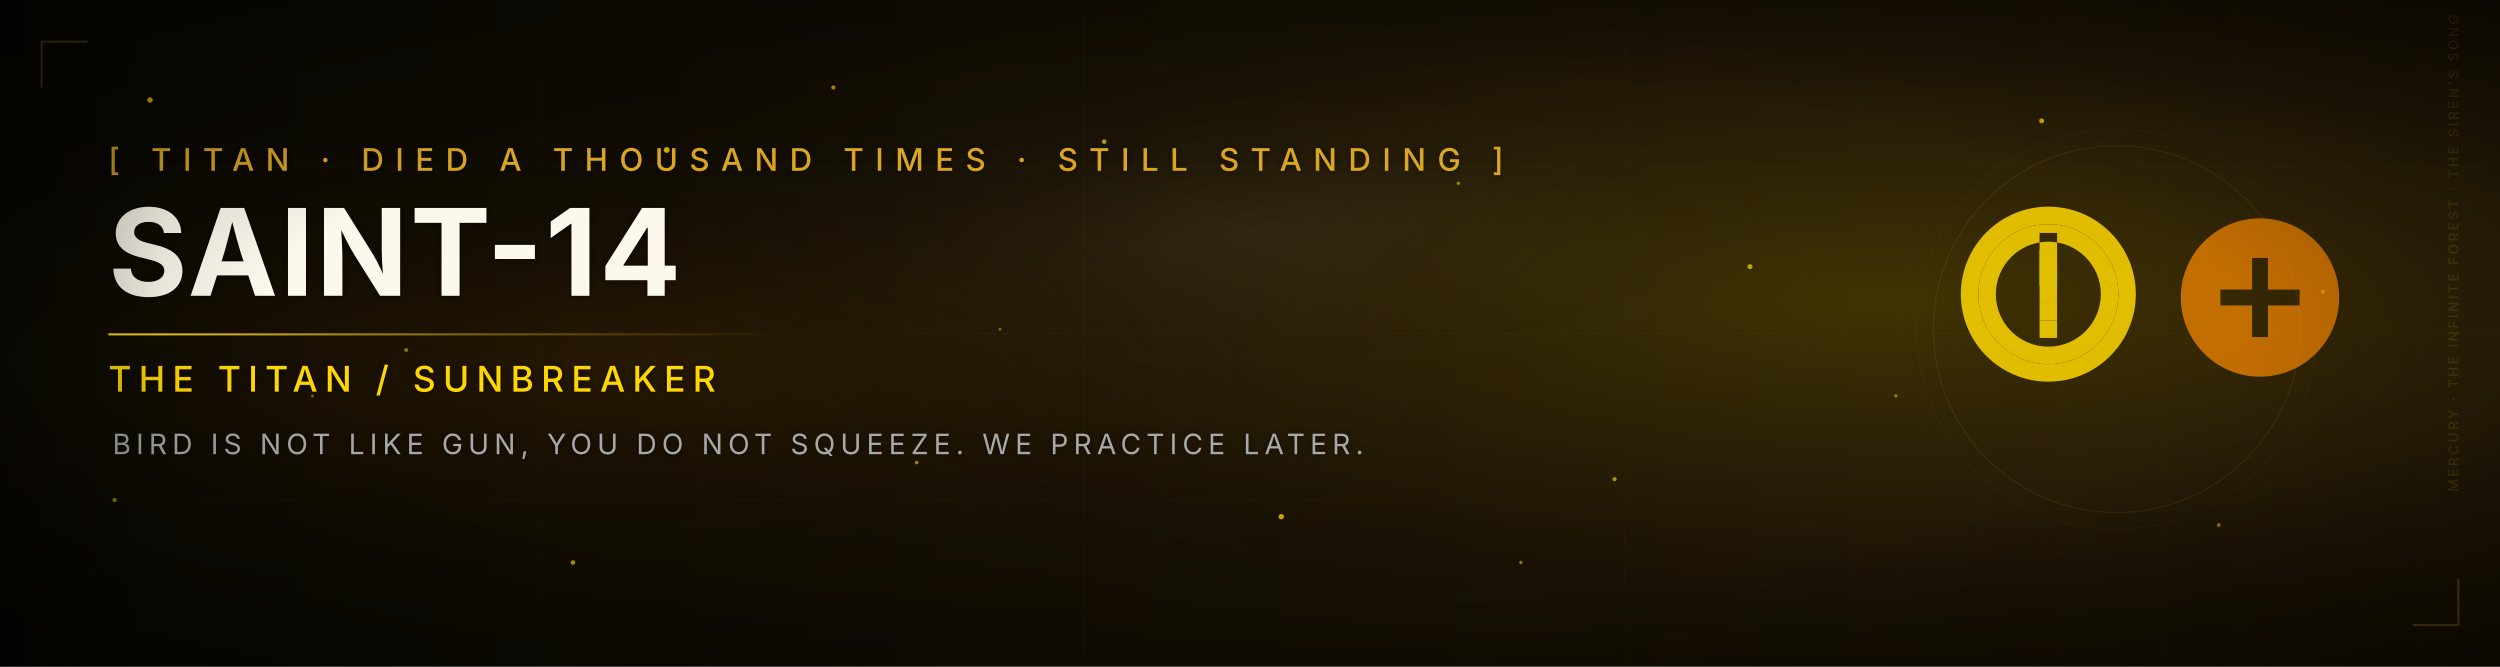
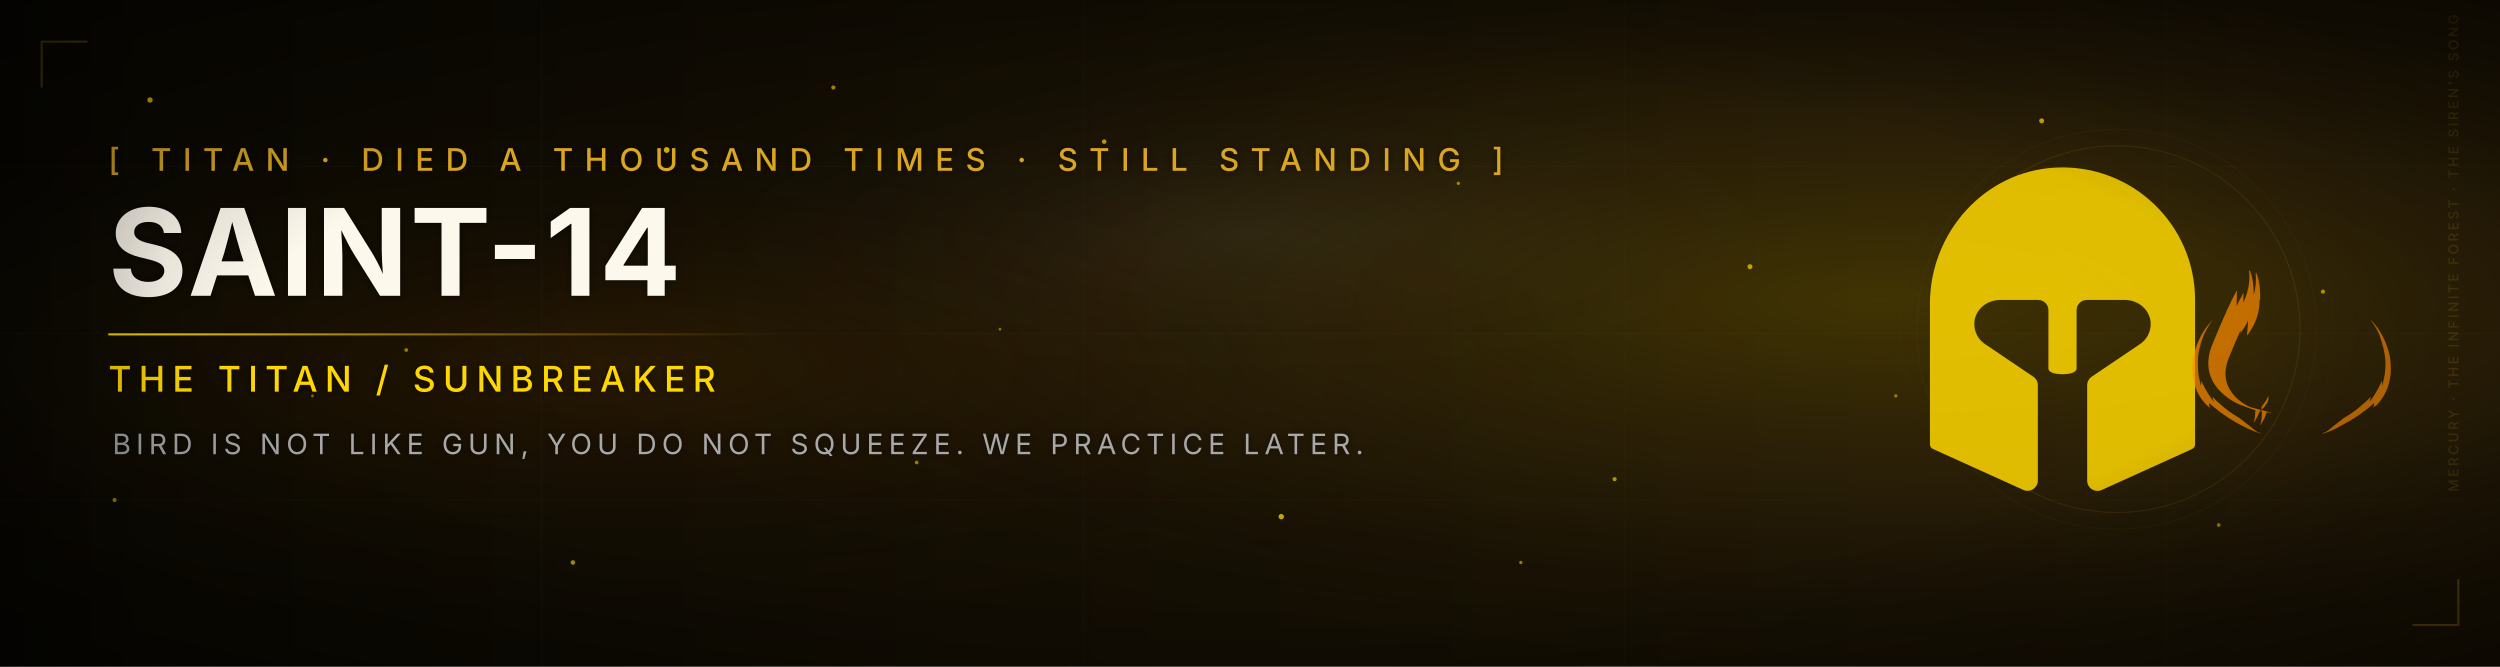
<svg xmlns="http://www.w3.org/2000/svg" viewBox="0 0 1200 320" width="1200" height="320" role="img" aria-label="Saint-14 - The Titan / Sunbreaker">
  <defs>
    <linearGradient id="space" x1="0" y1="0" x2="1" y2="0">
      <stop offset="0%" stop-color="#0a0802" />
      <stop offset="40%" stop-color="#120d03" />
      <stop offset="100%" stop-color="#1a1204" />
    </linearGradient>
    <radialGradient id="goldglow" cx="0.75" cy="0.45" r="0.58">
      <stop offset="0%" stop-color="#ffd700" stop-opacity="0.18" />
      <stop offset="50%" stop-color="#daa520" stop-opacity="0.08" />
      <stop offset="100%" stop-color="#000" stop-opacity="0" />
    </radialGradient>
    <radialGradient id="solarflare" cx="0.25" cy="0.55" r="0.42">
      <stop offset="0%" stop-color="#ff8c00" stop-opacity="0.1" />
      <stop offset="100%" stop-color="#000" stop-opacity="0" />
    </radialGradient>
    <radialGradient id="coreglow" cx="0.5" cy="0.35" r="0.25">
      <stop offset="0%" stop-color="#fff8e0" stop-opacity="0.05" />
      <stop offset="100%" stop-color="#000" stop-opacity="0" />
    </radialGradient>
    <filter id="textsoft" x="-30%" y="-30%" width="160%" height="160%">
      <feGaussianBlur stdDeviation="2" />
    </filter>
    <radialGradient id="vig" cx="0.5" cy="0.5" r="0.72">
      <stop offset="55%" stop-color="#000" stop-opacity="0" />
      <stop offset="100%" stop-color="#000" stop-opacity="0.55" />
    </radialGradient>
    <linearGradient id="accentbar" x1="0" y1="0" x2="1" y2="0">
      <stop offset="0%" stop-color="#ffd700" stop-opacity="1" />
      <stop offset="100%" stop-color="#daa520" stop-opacity="0" />
    </linearGradient>
    <linearGradient id="leftfade" x1="0" y1="0" x2="1" y2="0">
      <stop offset="0%" stop-color="#000" stop-opacity="0.22" />
      <stop offset="25%" stop-color="#000" stop-opacity="0" />
    </linearGradient>
  </defs>
  <rect width="1200" height="320" fill="url(#space)" />
  <rect width="1200" height="320" fill="url(#goldglow)" />
  <rect width="1200" height="320" fill="url(#solarflare)" />
  <rect width="1200" height="320" fill="url(#coreglow)" />
  <g fill="#ffd700">
    <circle cx="72" cy="48" r="1.3" opacity="0.8" />
    <circle cx="195" cy="168" r="0.9" opacity="0.55" />
    <circle cx="320" cy="72" r="1.4" opacity="0.85" />
    <circle cx="440" cy="222" r="0.9" opacity="0.55" />
    <circle cx="530" cy="68" r="1.1" opacity="0.7" />
    <circle cx="615" cy="248" r="1.3" opacity="0.75" />
    <circle cx="700" cy="88" r="0.8" opacity="0.55" />
    <circle cx="775" cy="230" r="1.0" opacity="0.65" />
    <circle cx="55" cy="240" r="1.0" opacity="0.6" />
    <circle cx="980" cy="58" r="1.2" opacity="0.75" />
    <circle cx="1065" cy="252" r="0.9" opacity="0.55" />
    <circle cx="275" cy="270" r="1.1" opacity="0.65" />
    <circle cx="480" cy="158" r="0.7" opacity="0.45" />
    <circle cx="840" cy="128" r="1.2" opacity="0.7" />
    <circle cx="150" cy="190" r="0.7" opacity="0.45" />
    <circle cx="730" cy="270" r="0.8" opacity="0.55" />
    <circle cx="400" cy="42" r="1.0" opacity="0.6" />
    <circle cx="910" cy="190" r="0.8" opacity="0.5" />
    <circle cx="118" cy="122" r="0.9" opacity="0.55" />
    <circle cx="1115" cy="140" r="1.0" opacity="0.65" />
  </g>
  <g stroke="#daa520" stroke-width="0.35" opacity="0.04">
    <line x1="0" y1="80" x2="1200" y2="80" />
    <line x1="0" y1="160" x2="1200" y2="160" />
    <line x1="0" y1="240" x2="1200" y2="240" />
    <line x1="260" y1="0" x2="260" y2="320" />
    <line x1="520" y1="0" x2="520" y2="320" />
    <line x1="780" y1="0" x2="780" y2="320" />
    <line x1="1040" y1="0" x2="1040" y2="320" />
  </g>
-   <g transform="translate(1000,158) scale(4.2) translate(-16, -16)" opacity="0.85" fill="#ffd700">
-     <path d="M12 2C6.48 2 2 6.48 2 12s4.48 10 10 10 10-4.48 10-10S17.52 2 12 2zm0 18c-4.41 0-8-3.59-8-8s3.59-8 8-8 8 3.59 8 8-3.59 8-8 8zm-1-13h2v6h-2zm0 8h2v2h-2z" />
-     <path d="M12 4c-4.42 0-8 3.58-8 8s3.58 8 8 8 8-3.58 8-8-3.58-8-8-8zm0 14c-3.31 0-6-2.69-6-6s2.69-6 6-6 6 2.69 6 6-2.69 6-6 6zm-1-13h2v6h-2zm0 8h2v2h-2z" />
+   <g transform="translate(990,158) scale(4.2) translate(-25.5, -25.5)" opacity="0.85" fill="#ffd700">
+     <path d="M24.77,7.03c-8.15,0.38-14.42,7.41-14.42,15.57v16.06c0,0.23,0.13,0.44,0.34,0.53l10.33,4.68c0.78,0.35,1.66-0.22,1.66-1.07  v-5.75c0,0,0,0,0,0V31.9c0-0.39-0.19-0.75-0.52-0.97l-5.39-3.64l0,0c-0.87-0.52-1.43-1.5-1.34-2.61c0.13-1.46,1.46-2.52,2.93-2.52  h4.36c0.65,0,1.17,0.53,1.17,1.17v6.71c0,0,0,0.61,1.61,0.61c1.61,0,1.61-0.61,1.61-0.61v-6.71c0-0.65,0.52-1.17,1.17-1.17h4.36  c1.47,0,2.8,1.06,2.93,2.52c0.1,1.11-0.47,2.09-1.34,2.61l0,0l-5.39,3.64c-0.32,0.22-0.52,0.58-0.52,0.97v5.16v5.75  c0,0.85,0.88,1.42,1.66,1.07l10.33-4.68c0.21-0.1,0.34-0.3,0.34-0.53V22.17C40.66,13.56,33.47,6.62,24.77,7.03z" />
  </g>
  <g transform="translate(1100,158) scale(3.8) translate(-16, -16)" opacity="0.7" fill="#ff8c00">
-     <path d="M12 2C6.48 2 2 6.48 2 12s4.48 10 10 10 10-4.48 10-10S17.52 2 12 2zm5 11h-4v4h-2v-4H7V11h4V7h2v4h4v2z" />
+     <path d="M11.961 29.096q0.029 0.029 0.228 0.142-3.558-1.196-6.605-3.9 0 0.057-0.014 0.128t0.014 0.185 0.086 0.199 0.114 0.114l0.057 0.029q-0.228-0.057-0.569-0.398-2.135-2.135-1.736-5.665 0.114-1.139 0.698-2.448t1.494-2.334q0.057-0.057 0.185-0.199t0.185-0.228q-0.057 0.086-0.285 0.399-0.513 0.74-0.911 1.623-0.399 0.968-0.583 1.879t-0.171 1.651 0.057 1.21 0.171 0.982 0.128 0.57l0.057 0.114v-0.057q0-0.171 0.029-0.313 0-0.199 0.029-0.285 0.057 0.171 0.086 0.285 0.598 1.281 1.423 2.334 0 0.029 0.057 0.086v-0.029q-0.029-0.057-0.071-0.185l-0.071-0.213q0-0.086-0.057-0.256l0.228 0.228q0.37 0.427 0.683 0.655 1.11 1.025 2.505 1.822l0.029 0.029q0.683 0.512 1.196 0.925t0.655 0.527 0.285 0.213 0.399 0.185zM28.473 19.929q0.37 3.473-1.736 5.665l-0.57 0.398q0.171-0.057 0.228-0.341v-0.185t0.029-0.128q-1.509 1.338-3.217 2.32t-2.391 1.238-1.025 0.341q0.199-0.114 0.228-0.142 0.256-0.086 0.413-0.185t0.299-0.213 0.64-0.527 1.181-0.925q0.029 0 0.029-0.029 1.309-0.712 2.505-1.822 0.228-0.171 0.712-0.655 0.029-0.029 0.1-0.114t0.1-0.114q0 0.029-0.029 0.114t-0.029 0.142q-0.057 0.171-0.114 0.398l0.057-0.057q0.769-0.968 1.395-2.334 0.029-0.057 0.071-0.157t0.043-0.128q0 0.057 0.014 0.142t0.014 0.142q0 0.228 0.029 0.313v0.057q0-0.029 0.029-0.086v-0.029q0-0.057 0.1-0.47t0.157-0.726 0.1-0.925-0.014-1.181-0.242-1.366-0.498-1.623q-0.285-0.712-0.911-1.623-0.029-0.029-0.128-0.171t-0.157-0.228q0.086 0.086 0.213 0.228t0.185 0.199q0.911 0.996 1.48 2.306t0.712 2.477zM12.901 26.391l-0.029 0.029q0.341 0.057 0.512 0.057v0.057q-0.086 0-0.256-0.014t-0.285-0.014q-0.171 0.512-0.399 0.968l-0.427 0.712 0.171-0.74 0.057-1.025q-2.647-0.484-4.356-2.163-2.477-2.505-1.11-5.95 0.541-1.338 1.053-2.519t0.854-1.936 0.612-1.295 0.413-0.769l0.114-0.256 0.057-0.086 0.029 0.086q0 1.68-0.114 2.989 1.964-2.733 1.651-5.637h0.086q0.541 1.281 0.484 3.302v0.256l-0.086-0.228q0.086 2.391-1.48 4.469l-0.086 0.142v-0.171q0.142-1.338 0.142-2.42-0.797 1.309-2.477 5.466-1.11 2.847 0.911 4.896 1.281 1.281 3.302 1.736-0.029-0.086-0.043-0.285t-0.014-0.285q0.057-0.057 0.086-0.057 0.114-0.142 0.313-0.427t0.313-0.512 0.171-0.413q0 0.029-0.014 0.114t-0.014 0.142q0.029 0.057 0.029 0.171t-0.029 0.171q-0.057 0.086-0.1 0.285l0.057-0.029q-0.029 0.086-0.157 0.2t-0.185 0.285q-0.057 0.057-0.171 0.199t-0.213 0.213q-0.057 0.029-0.128 0.057t-0.128 0.029q-0.171 0.512-0.399 0.968l-0.427 0.712 0.171-0.74 0.057-1.025q-2.647-0.484-4.356-2.163-2.477-2.505-1.11-5.95 0.541-1.338 1.053-2.519t0.854-1.936 0.612-1.295 0.413-0.769l0.114-0.256 0.057-0.086 0.029 0.086q0 1.68-0.114 2.989 1.964-2.733 1.651-5.637h0.086q0.541 1.281 0.484 3.302v0.256l-0.086-0.228q0.086 2.391-1.48 4.469l-0.086 0.142v-0.171q0.142-1.338 0.142-2.42-0.797 1.309-2.477 5.466-1.11 2.847 0.911 4.896 1.281 1.281 3.302 1.736z" />
  </g>
  <g fill="none" stroke="#daa520">
    <circle cx="1016" cy="158" r="88" stroke-width="0.5" opacity="0.12" />
    <circle cx="1016" cy="158" r="96" stroke-width="0.3" opacity="0.07" />
    <circle cx="1016" cy="158" r="104" stroke-width="0.2" opacity="0.04" />
  </g>
  <g font-family="'Haas Grot Disp Trial', 'Haas Grot Text Trial', 'Inter', -apple-system, BlinkMacSystemFont, sans-serif" filter="url(#textsoft)" opacity="0.55">
    <text x="52" y="82" font-size="15" font-weight="500" fill="#050401" letter-spacing="5.5">[ TITAN · DIED A THOUSAND TIMES · STILL STANDING ]</text>
    <text x="52" y="142" font-size="58" font-weight="700" fill="#050401" letter-spacing="1">SAINT-14</text>
    <text x="52" y="188" font-size="17" font-weight="500" fill="#050401" letter-spacing="3.5">THE TITAN  /  SUNBREAKER</text>
    <text x="54" y="218" font-size="13.5" font-weight="400" fill="#050401" letter-spacing="2.5">BIRD IS NOT LIKE GUN, YOU DO NOT SQUEEZE. WE PRACTICE LATER.</text>
  </g>
  <g font-family="'Haas Grot Disp Trial', 'Haas Grot Text Trial', 'Inter', -apple-system, BlinkMacSystemFont, sans-serif">
    <text x="52" y="82" font-size="15" font-weight="500" fill="#daa520" letter-spacing="5.5">[ TITAN · DIED A THOUSAND TIMES · STILL STANDING ]</text>
    <text x="52" y="142" font-size="58" font-weight="700" fill="#fdf8ec" letter-spacing="1">SAINT-14</text>
    <text x="52" y="188" font-size="17" font-weight="500" fill="#ffd700" letter-spacing="3.5">THE TITAN  /  SUNBREAKER</text>
    <text x="54" y="218" font-size="13.5" font-weight="400" fill="#a8a8a8" letter-spacing="2.5">BIRD IS NOT LIKE GUN, YOU DO NOT SQUEEZE. WE PRACTICE LATER.</text>
  </g>
  <rect x="52" y="160" width="320" height="1" fill="url(#accentbar)" />
  <text transform="translate(1180, 236) rotate(-90)" font-family="'Haas Grot Disp Trial', 'Haas Grot Text Trial', 'Inter', sans-serif" font-size="6.5" font-weight="500" letter-spacing="1.2" fill="#daa520" opacity="0.18">MERCURY  ·  THE INFINITE FOREST  ·  THE SIREN'S SONG</text>
  <g fill="none" stroke="#daa520" stroke-width="1" opacity="0.35">
    <path d="M 20 42 L 20 20 L 42 20" />
    <path d="M 1180 278 L 1180 300 L 1158 300" />
  </g>
  <rect width="320" height="320" fill="url(#leftfade)" />
  <rect width="1200" height="320" fill="url(#vig)" pointer-events="none" />
</svg>
